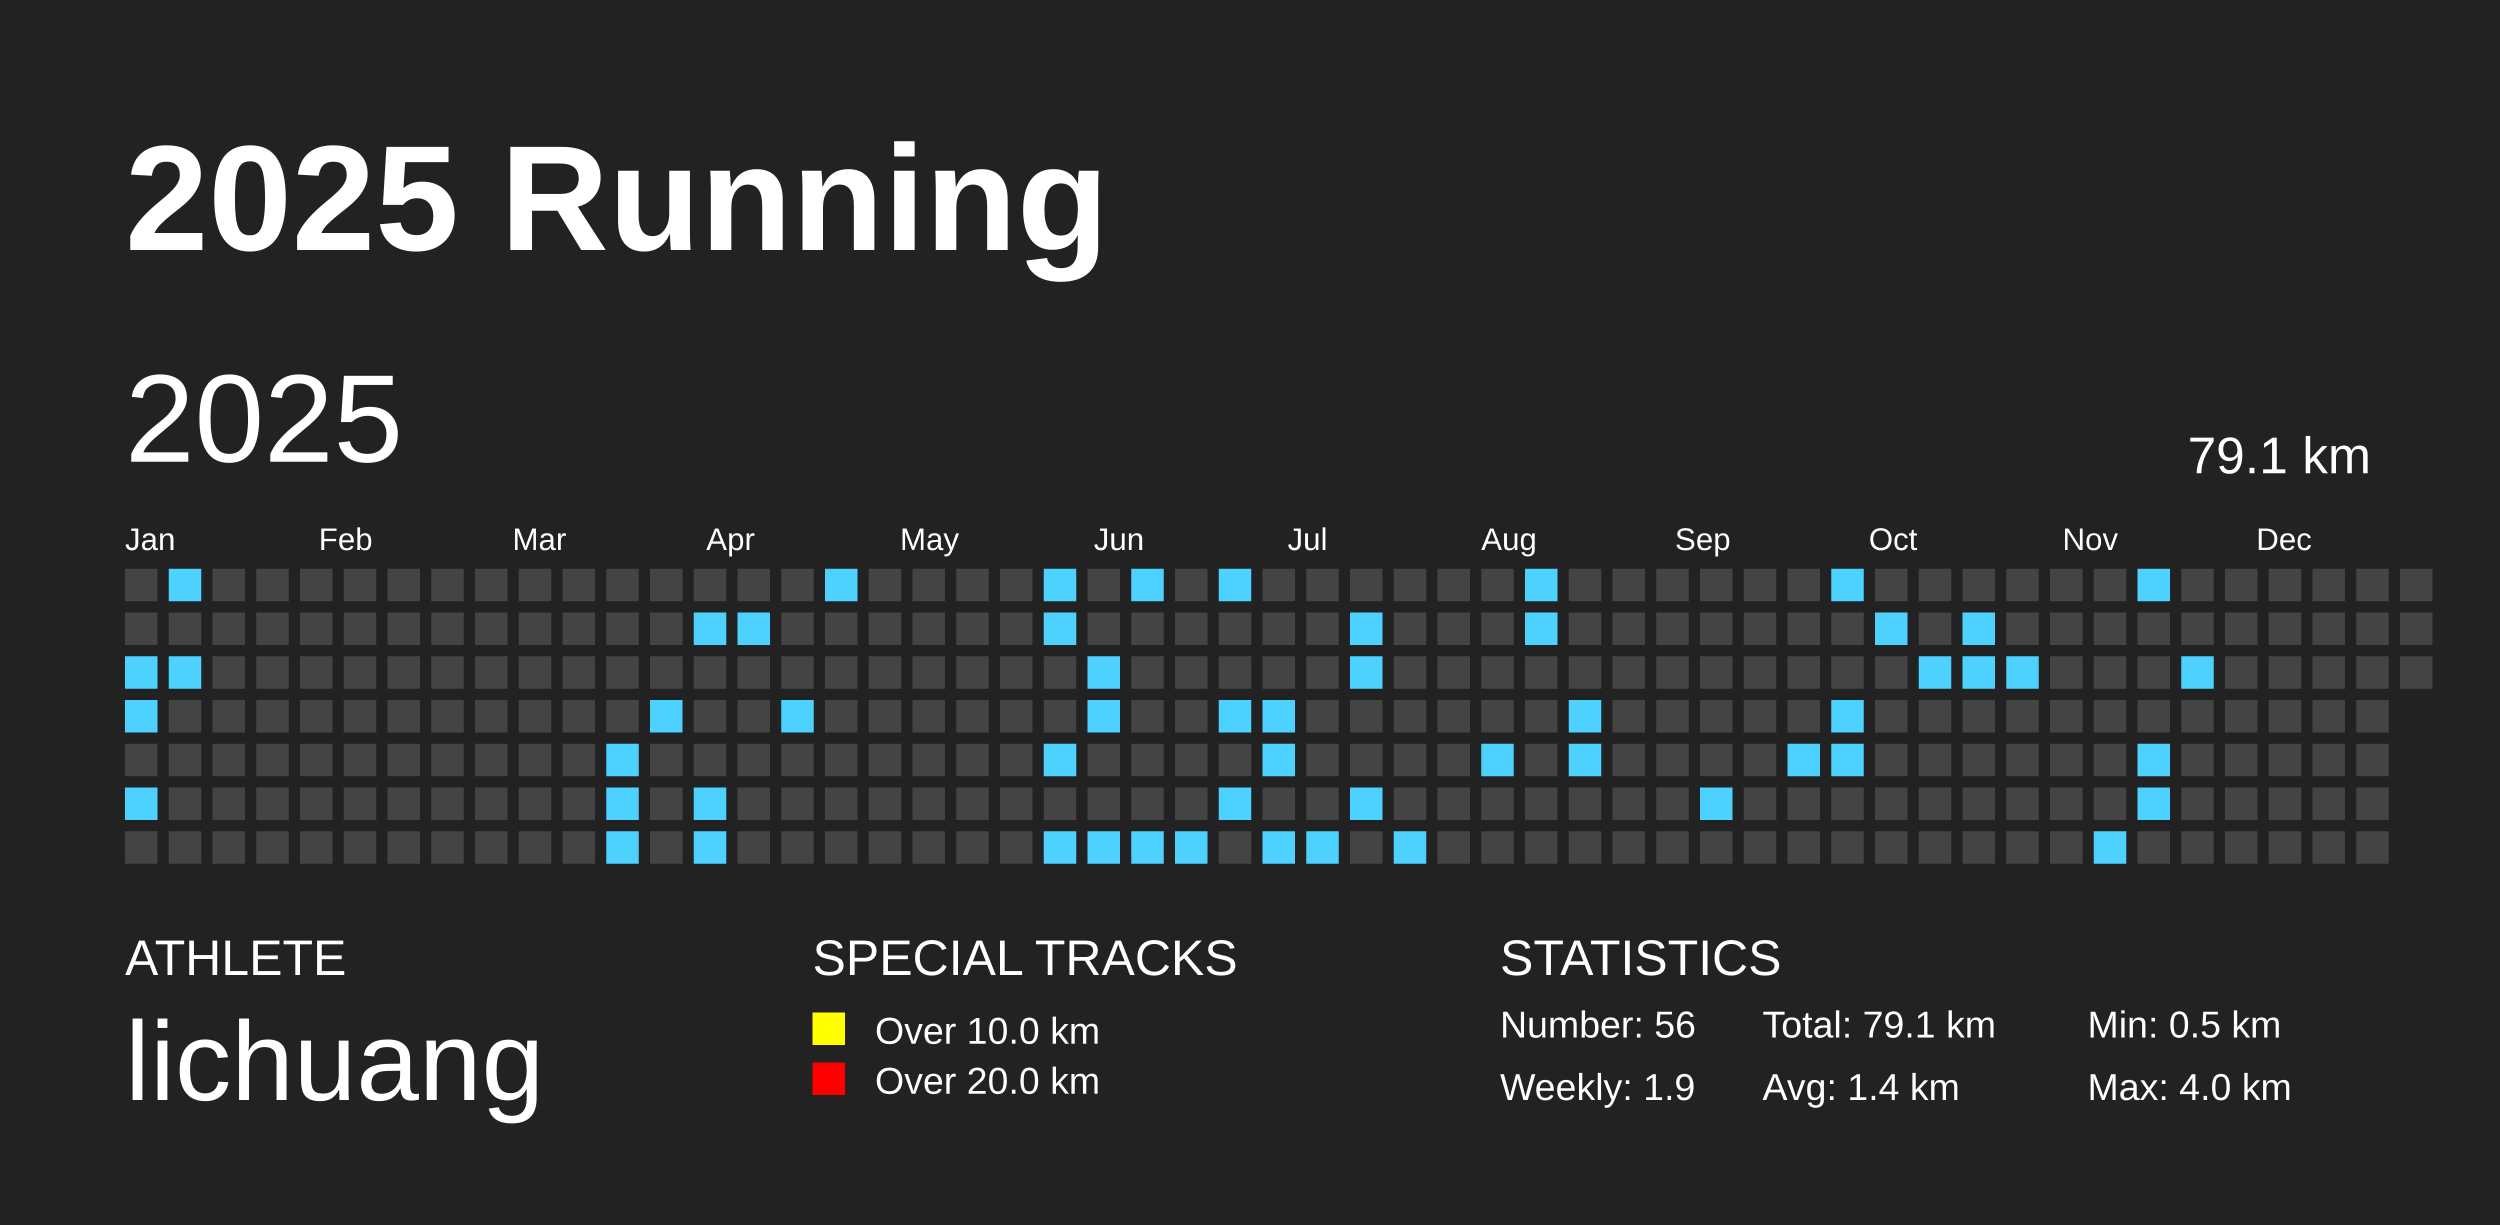
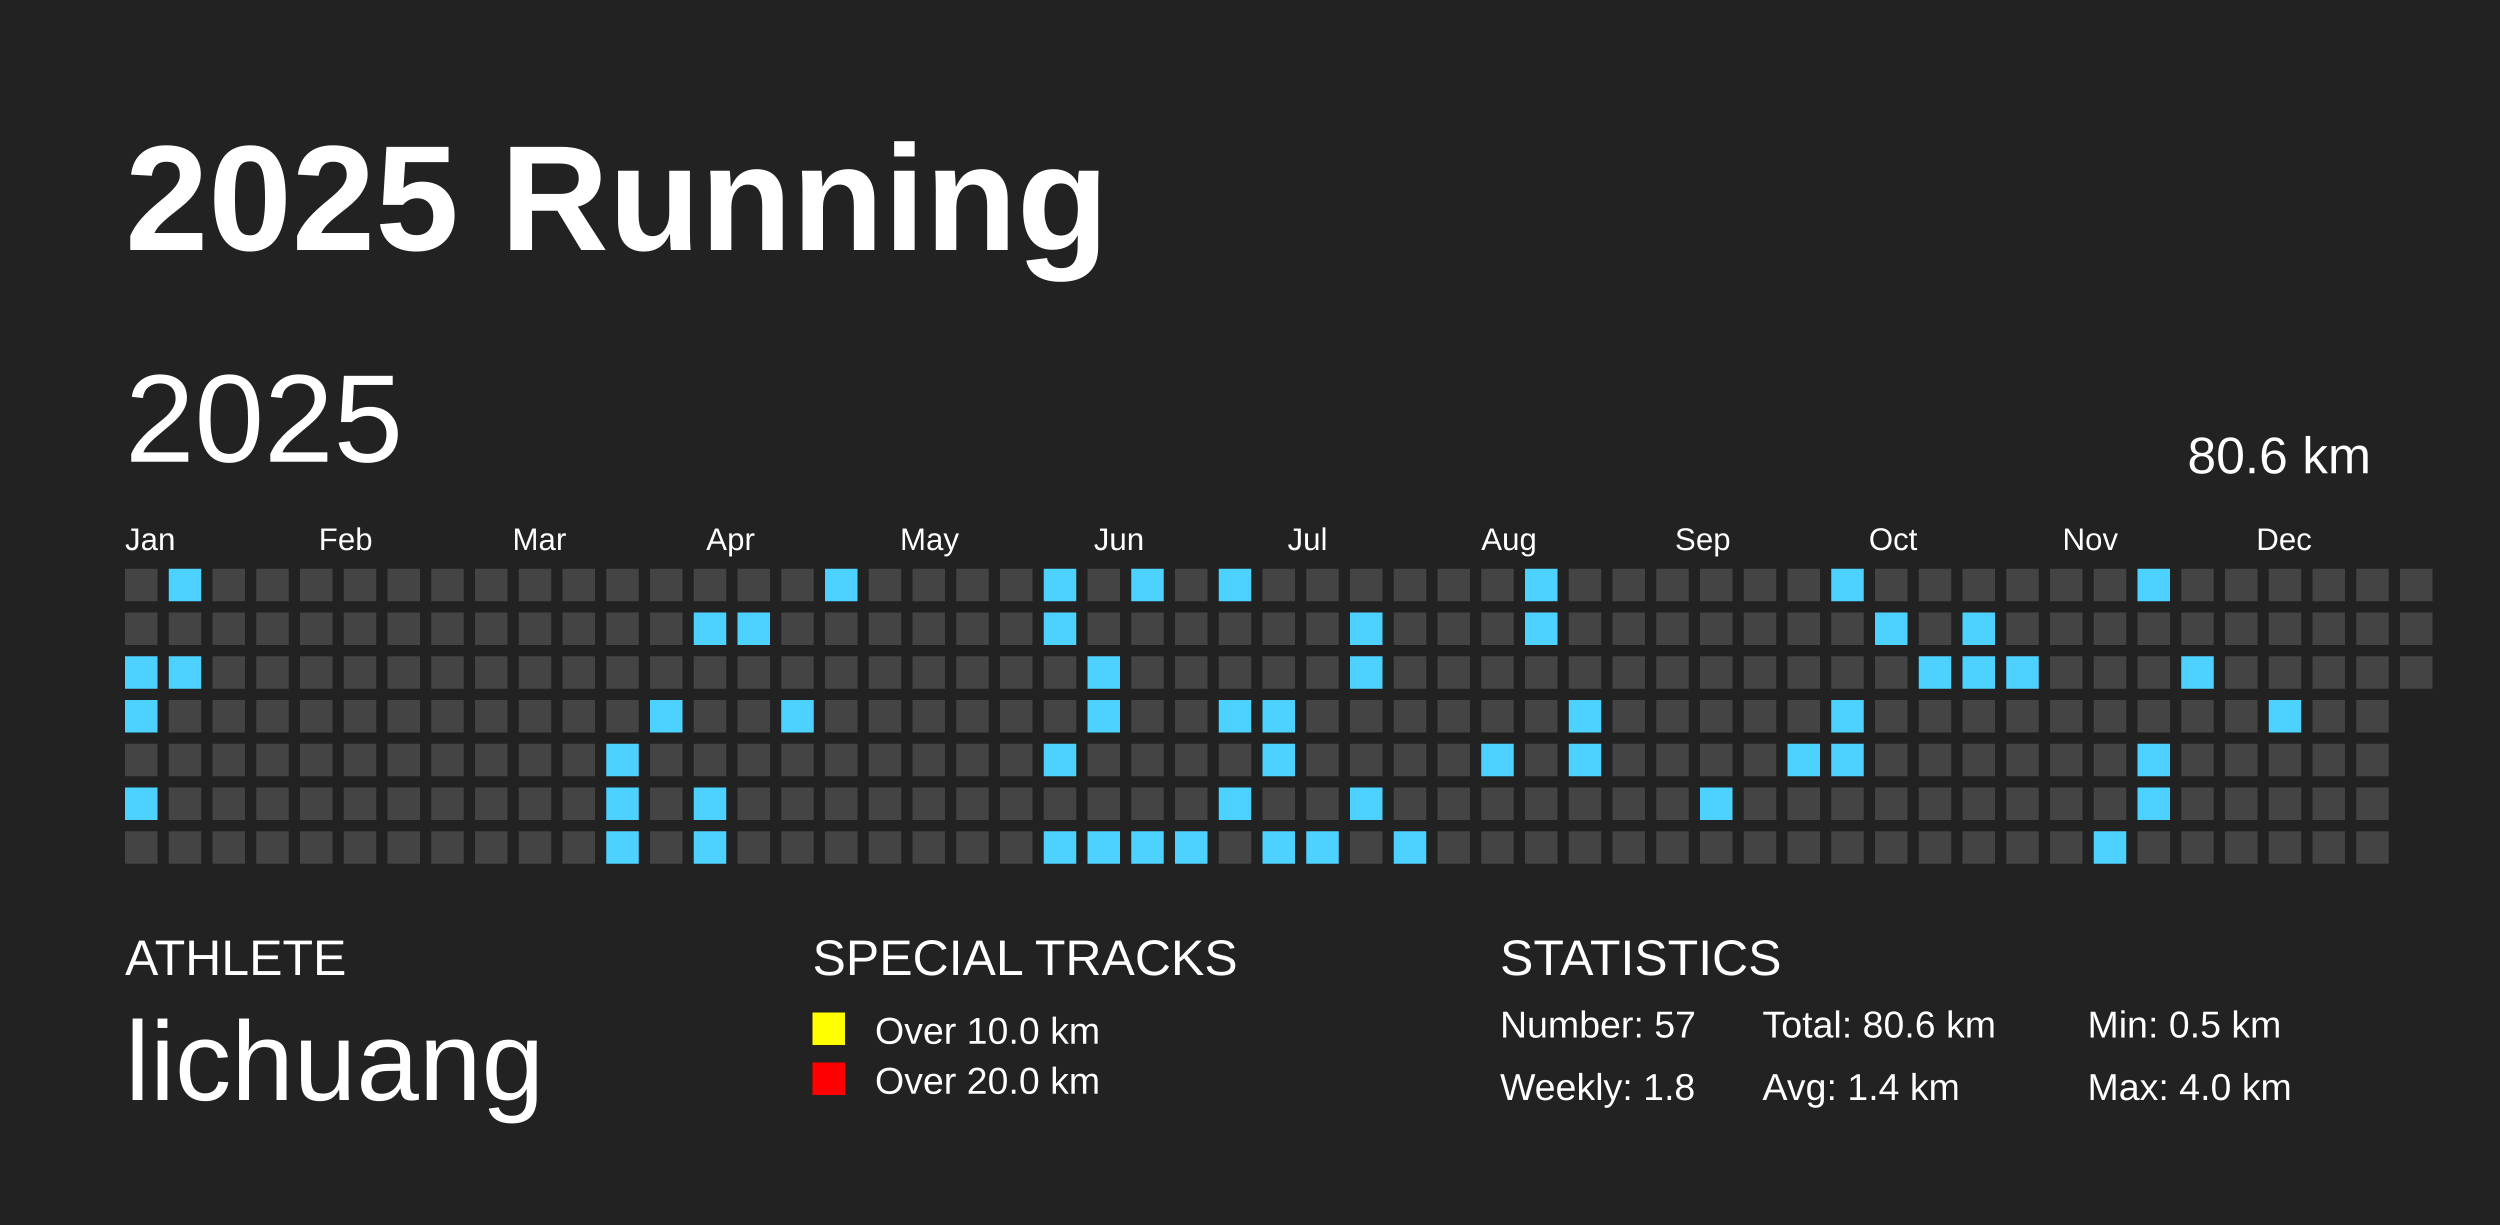
<svg xmlns="http://www.w3.org/2000/svg" baseProfile="full" height="98mm" version="1.1" viewBox="0,0,200,98" width="200mm">
  <defs />
  <rect fill="#222222" height="98" width="200" x="0" y="0" />
  <text fill="#FFFFFF" style="font-size:12px; font-family:Arial; font-weight:bold;" x="10" y="20">2025 Running</text>
  <text fill="#FFFFFF" style="font-size:4px; font-family:Arial" x="10" y="78">ATHLETE</text>
  <text fill="#FFFFFF" style="font-size:9px; font-family:Arial" x="10" y="88">lichuang</text>
  <text fill="#FFFFFF" style="font-size:4px; font-family:Arial" x="65" y="78">SPECIAL TRACKS</text>
  <rect fill="yellow" height="2.6" width="2.6" x="65" y="81" />
  <text fill="#FFFFFF" style="font-size:3px; font-family:Arial" x="70" y="83.5">Over 10.0 km</text>
  <rect fill="red" height="2.6" width="2.6" x="65" y="85" />
  <text fill="#FFFFFF" style="font-size:3px; font-family:Arial" x="70" y="87.5">Over 20.0 km</text>
  <text fill="#FFFFFF" style="font-size:4px; font-family:Arial" x="120" y="78">STATISTICS</text>
-   <text fill="#FFFFFF" style="font-size:3px; font-family:Arial" x="120" y="83">Number: 56</text>
-   <text fill="#FFFFFF" style="font-size:3px; font-family:Arial" x="120" y="88">Weekly: 1.9</text>
-   <text fill="#FFFFFF" style="font-size:3px; font-family:Arial" x="141" y="83">Total: 79.1 km</text>
+   <text fill="#FFFFFF" style="font-size:3px; font-family:Arial" x="120" y="83">Number: 57</text>
+   <text fill="#FFFFFF" style="font-size:3px; font-family:Arial" x="120" y="88">Weekly: 1.8</text>
+   <text fill="#FFFFFF" style="font-size:3px; font-family:Arial" x="141" y="83">Total: 80.6 km</text>
  <text fill="#FFFFFF" style="font-size:3px; font-family:Arial" x="141" y="88">Avg: 1.4 km</text>
  <text fill="#FFFFFF" style="font-size:3px; font-family:Arial" x="167" y="83">Min: 0.5 km</text>
  <text fill="#FFFFFF" style="font-size:3px; font-family:Arial" x="167" y="88">Max: 4.0 km</text>
  <text dominant-baseline="hanging" fill="#FFFFFF" style="font-size:10.0px; font-family:Arial;" x="10" y="30">2025</text>
-   <text dominant-baseline="hanging" fill="#FFFFFF" style="font-size:4.125px; font-family:Arial;" x="175" y="35">79.1 km</text>
+   <text dominant-baseline="hanging" fill="#FFFFFF" style="font-size:4.125px; font-family:Arial;" x="175" y="35">80.6 km</text>
  <text fill="#FFFFFF" style="font-size:2.5px; font-family:Arial" x="10.0" y="44">Jan</text>
  <text fill="#FFFFFF" style="font-size:2.5px; font-family:Arial" x="25.5" y="44">Feb</text>
  <text fill="#FFFFFF" style="font-size:2.5px; font-family:Arial" x="41.0" y="44">Mar</text>
  <text fill="#FFFFFF" style="font-size:2.5px; font-family:Arial" x="56.5" y="44">Apr</text>
  <text fill="#FFFFFF" style="font-size:2.5px; font-family:Arial" x="72.0" y="44">May</text>
  <text fill="#FFFFFF" style="font-size:2.5px; font-family:Arial" x="87.5" y="44">Jun</text>
  <text fill="#FFFFFF" style="font-size:2.5px; font-family:Arial" x="103.0" y="44">Jul</text>
  <text fill="#FFFFFF" style="font-size:2.5px; font-family:Arial" x="118.5" y="44">Aug</text>
  <text fill="#FFFFFF" style="font-size:2.5px; font-family:Arial" x="134.0" y="44">Sep</text>
  <text fill="#FFFFFF" style="font-size:2.5px; font-family:Arial" x="149.5" y="44">Oct</text>
  <text fill="#FFFFFF" style="font-size:2.5px; font-family:Arial" x="165.0" y="44">Nov</text>
  <text fill="#FFFFFF" style="font-size:2.5px; font-family:Arial" x="180.5" y="44">Dec</text>
  <rect fill="#444444" height="2.6" width="2.6" x="10.0" y="45.5" />
  <rect fill="#444444" height="2.6" width="2.6" x="10.0" y="49.0" />
  <rect fill="#4dd2ff" height="2.6" width="2.6" x="10.0" y="52.5" />
  <rect fill="#4dd2ff" height="2.6" width="2.6" x="10.0" y="56.0" />
  <rect fill="#444444" height="2.6" width="2.6" x="10.0" y="59.5" />
  <rect fill="#4dd2ff" height="2.6" width="2.6" x="10.0" y="63.0" />
  <rect fill="#444444" height="2.6" width="2.6" x="10.0" y="66.5" />
  <rect fill="#4dd2ff" height="2.6" width="2.6" x="13.5" y="45.5" />
  <rect fill="#444444" height="2.6" width="2.6" x="13.5" y="49.0" />
  <rect fill="#4dd2ff" height="2.6" width="2.6" x="13.5" y="52.5" />
  <rect fill="#444444" height="2.6" width="2.6" x="13.5" y="56.0" />
  <rect fill="#444444" height="2.6" width="2.6" x="13.5" y="59.5" />
  <rect fill="#444444" height="2.6" width="2.6" x="13.5" y="63.0" />
  <rect fill="#444444" height="2.6" width="2.6" x="13.5" y="66.5" />
  <rect fill="#444444" height="2.6" width="2.6" x="17.0" y="45.5" />
  <rect fill="#444444" height="2.6" width="2.6" x="17.0" y="49.0" />
  <rect fill="#444444" height="2.6" width="2.6" x="17.0" y="52.5" />
  <rect fill="#444444" height="2.6" width="2.6" x="17.0" y="56.0" />
  <rect fill="#444444" height="2.6" width="2.6" x="17.0" y="59.5" />
  <rect fill="#444444" height="2.6" width="2.6" x="17.0" y="63.0" />
  <rect fill="#444444" height="2.6" width="2.6" x="17.0" y="66.5" />
  <rect fill="#444444" height="2.6" width="2.6" x="20.5" y="45.5" />
  <rect fill="#444444" height="2.6" width="2.6" x="20.5" y="49.0" />
  <rect fill="#444444" height="2.6" width="2.6" x="20.5" y="52.5" />
  <rect fill="#444444" height="2.6" width="2.6" x="20.5" y="56.0" />
  <rect fill="#444444" height="2.6" width="2.6" x="20.5" y="59.5" />
  <rect fill="#444444" height="2.6" width="2.6" x="20.5" y="63.0" />
  <rect fill="#444444" height="2.6" width="2.6" x="20.5" y="66.5" />
  <rect fill="#444444" height="2.6" width="2.6" x="24.0" y="45.5" />
  <rect fill="#444444" height="2.6" width="2.6" x="24.0" y="49.0" />
  <rect fill="#444444" height="2.6" width="2.6" x="24.0" y="52.5" />
  <rect fill="#444444" height="2.6" width="2.6" x="24.0" y="56.0" />
  <rect fill="#444444" height="2.6" width="2.6" x="24.0" y="59.5" />
  <rect fill="#444444" height="2.6" width="2.6" x="24.0" y="63.0" />
  <rect fill="#444444" height="2.6" width="2.6" x="24.0" y="66.5" />
  <rect fill="#444444" height="2.6" width="2.6" x="27.5" y="45.5" />
  <rect fill="#444444" height="2.6" width="2.6" x="27.5" y="49.0" />
  <rect fill="#444444" height="2.6" width="2.6" x="27.5" y="52.5" />
  <rect fill="#444444" height="2.6" width="2.6" x="27.5" y="56.0" />
  <rect fill="#444444" height="2.6" width="2.6" x="27.5" y="59.5" />
  <rect fill="#444444" height="2.6" width="2.6" x="27.5" y="63.0" />
  <rect fill="#444444" height="2.6" width="2.6" x="27.5" y="66.5" />
  <rect fill="#444444" height="2.6" width="2.6" x="31.0" y="45.5" />
  <rect fill="#444444" height="2.6" width="2.6" x="31.0" y="49.0" />
  <rect fill="#444444" height="2.6" width="2.6" x="31.0" y="52.5" />
  <rect fill="#444444" height="2.6" width="2.6" x="31.0" y="56.0" />
  <rect fill="#444444" height="2.6" width="2.6" x="31.0" y="59.5" />
  <rect fill="#444444" height="2.6" width="2.6" x="31.0" y="63.0" />
  <rect fill="#444444" height="2.6" width="2.6" x="31.0" y="66.5" />
  <rect fill="#444444" height="2.6" width="2.6" x="34.5" y="45.5" />
  <rect fill="#444444" height="2.6" width="2.6" x="34.5" y="49.0" />
  <rect fill="#444444" height="2.6" width="2.6" x="34.5" y="52.5" />
  <rect fill="#444444" height="2.6" width="2.6" x="34.5" y="56.0" />
  <rect fill="#444444" height="2.6" width="2.6" x="34.5" y="59.5" />
  <rect fill="#444444" height="2.6" width="2.6" x="34.5" y="63.0" />
  <rect fill="#444444" height="2.6" width="2.6" x="34.5" y="66.5" />
  <rect fill="#444444" height="2.6" width="2.6" x="38.0" y="45.5" />
  <rect fill="#444444" height="2.6" width="2.6" x="38.0" y="49.0" />
  <rect fill="#444444" height="2.6" width="2.6" x="38.0" y="52.5" />
  <rect fill="#444444" height="2.6" width="2.6" x="38.0" y="56.0" />
  <rect fill="#444444" height="2.6" width="2.6" x="38.0" y="59.5" />
  <rect fill="#444444" height="2.6" width="2.6" x="38.0" y="63.0" />
  <rect fill="#444444" height="2.6" width="2.6" x="38.0" y="66.5" />
  <rect fill="#444444" height="2.6" width="2.6" x="41.5" y="45.5" />
  <rect fill="#444444" height="2.6" width="2.6" x="41.5" y="49.0" />
  <rect fill="#444444" height="2.6" width="2.6" x="41.5" y="52.5" />
  <rect fill="#444444" height="2.6" width="2.6" x="41.5" y="56.0" />
  <rect fill="#444444" height="2.6" width="2.6" x="41.5" y="59.5" />
  <rect fill="#444444" height="2.6" width="2.6" x="41.5" y="63.0" />
  <rect fill="#444444" height="2.6" width="2.6" x="41.5" y="66.5" />
  <rect fill="#444444" height="2.6" width="2.6" x="45.0" y="45.5" />
  <rect fill="#444444" height="2.6" width="2.6" x="45.0" y="49.0" />
  <rect fill="#444444" height="2.6" width="2.6" x="45.0" y="52.5" />
  <rect fill="#444444" height="2.6" width="2.6" x="45.0" y="56.0" />
  <rect fill="#444444" height="2.6" width="2.6" x="45.0" y="59.5" />
  <rect fill="#444444" height="2.6" width="2.6" x="45.0" y="63.0" />
  <rect fill="#444444" height="2.6" width="2.6" x="45.0" y="66.5" />
  <rect fill="#444444" height="2.6" width="2.6" x="48.5" y="45.5" />
  <rect fill="#444444" height="2.6" width="2.6" x="48.5" y="49.0" />
  <rect fill="#444444" height="2.6" width="2.6" x="48.5" y="52.5" />
  <rect fill="#444444" height="2.6" width="2.6" x="48.5" y="56.0" />
  <rect fill="#4dd2ff" height="2.6" width="2.6" x="48.5" y="59.5" />
  <rect fill="#4dd2ff" height="2.6" width="2.6" x="48.5" y="63.0" />
  <rect fill="#4dd2ff" height="2.6" width="2.6" x="48.5" y="66.5" />
  <rect fill="#444444" height="2.6" width="2.6" x="52.0" y="45.5" />
  <rect fill="#444444" height="2.6" width="2.6" x="52.0" y="49.0" />
  <rect fill="#444444" height="2.6" width="2.6" x="52.0" y="52.5" />
  <rect fill="#4dd2ff" height="2.6" width="2.6" x="52.0" y="56.0" />
  <rect fill="#444444" height="2.6" width="2.6" x="52.0" y="59.5" />
  <rect fill="#444444" height="2.6" width="2.6" x="52.0" y="63.0" />
  <rect fill="#444444" height="2.6" width="2.6" x="52.0" y="66.5" />
  <rect fill="#444444" height="2.6" width="2.6" x="55.5" y="45.5" />
  <rect fill="#4dd2ff" height="2.6" width="2.6" x="55.5" y="49.0" />
  <rect fill="#444444" height="2.6" width="2.6" x="55.5" y="52.5" />
  <rect fill="#444444" height="2.6" width="2.6" x="55.5" y="56.0" />
  <rect fill="#444444" height="2.6" width="2.6" x="55.5" y="59.5" />
  <rect fill="#4dd2ff" height="2.6" width="2.6" x="55.5" y="63.0" />
  <rect fill="#4dd2ff" height="2.6" width="2.6" x="55.5" y="66.5" />
  <rect fill="#444444" height="2.6" width="2.6" x="59.0" y="45.5" />
  <rect fill="#4dd2ff" height="2.6" width="2.6" x="59.0" y="49.0" />
  <rect fill="#444444" height="2.6" width="2.6" x="59.0" y="52.5" />
  <rect fill="#444444" height="2.6" width="2.6" x="59.0" y="56.0" />
  <rect fill="#444444" height="2.6" width="2.6" x="59.0" y="59.5" />
  <rect fill="#444444" height="2.6" width="2.6" x="59.0" y="63.0" />
  <rect fill="#444444" height="2.6" width="2.6" x="59.0" y="66.5" />
  <rect fill="#444444" height="2.6" width="2.6" x="62.5" y="45.5" />
  <rect fill="#444444" height="2.6" width="2.6" x="62.5" y="49.0" />
  <rect fill="#444444" height="2.6" width="2.6" x="62.5" y="52.5" />
  <rect fill="#4dd2ff" height="2.6" width="2.6" x="62.5" y="56.0" />
  <rect fill="#444444" height="2.6" width="2.6" x="62.5" y="59.5" />
  <rect fill="#444444" height="2.6" width="2.6" x="62.5" y="63.0" />
  <rect fill="#444444" height="2.6" width="2.6" x="62.5" y="66.5" />
  <rect fill="#4dd2ff" height="2.6" width="2.6" x="66.0" y="45.5" />
  <rect fill="#444444" height="2.6" width="2.6" x="66.0" y="49.0" />
  <rect fill="#444444" height="2.6" width="2.6" x="66.0" y="52.5" />
  <rect fill="#444444" height="2.6" width="2.6" x="66.0" y="56.0" />
  <rect fill="#444444" height="2.6" width="2.6" x="66.0" y="59.5" />
  <rect fill="#444444" height="2.6" width="2.6" x="66.0" y="63.0" />
  <rect fill="#444444" height="2.6" width="2.6" x="66.0" y="66.5" />
  <rect fill="#444444" height="2.6" width="2.6" x="69.5" y="45.5" />
  <rect fill="#444444" height="2.6" width="2.6" x="69.5" y="49.0" />
  <rect fill="#444444" height="2.6" width="2.6" x="69.5" y="52.5" />
  <rect fill="#444444" height="2.6" width="2.6" x="69.5" y="56.0" />
  <rect fill="#444444" height="2.6" width="2.6" x="69.5" y="59.5" />
  <rect fill="#444444" height="2.6" width="2.6" x="69.5" y="63.0" />
  <rect fill="#444444" height="2.6" width="2.6" x="69.5" y="66.5" />
  <rect fill="#444444" height="2.6" width="2.6" x="73.0" y="45.5" />
  <rect fill="#444444" height="2.6" width="2.6" x="73.0" y="49.0" />
  <rect fill="#444444" height="2.6" width="2.6" x="73.0" y="52.5" />
  <rect fill="#444444" height="2.6" width="2.6" x="73.0" y="56.0" />
  <rect fill="#444444" height="2.6" width="2.6" x="73.0" y="59.5" />
  <rect fill="#444444" height="2.6" width="2.6" x="73.0" y="63.0" />
  <rect fill="#444444" height="2.6" width="2.6" x="73.0" y="66.5" />
  <rect fill="#444444" height="2.6" width="2.6" x="76.5" y="45.5" />
  <rect fill="#444444" height="2.6" width="2.6" x="76.5" y="49.0" />
  <rect fill="#444444" height="2.6" width="2.6" x="76.5" y="52.5" />
  <rect fill="#444444" height="2.6" width="2.6" x="76.5" y="56.0" />
  <rect fill="#444444" height="2.6" width="2.6" x="76.5" y="59.5" />
  <rect fill="#444444" height="2.6" width="2.6" x="76.5" y="63.0" />
  <rect fill="#444444" height="2.6" width="2.6" x="76.5" y="66.5" />
  <rect fill="#444444" height="2.6" width="2.6" x="80.0" y="45.5" />
  <rect fill="#444444" height="2.6" width="2.6" x="80.0" y="49.0" />
  <rect fill="#444444" height="2.6" width="2.6" x="80.0" y="52.5" />
  <rect fill="#444444" height="2.6" width="2.6" x="80.0" y="56.0" />
  <rect fill="#444444" height="2.6" width="2.6" x="80.0" y="59.5" />
  <rect fill="#444444" height="2.6" width="2.6" x="80.0" y="63.0" />
  <rect fill="#444444" height="2.6" width="2.6" x="80.0" y="66.5" />
  <rect fill="#4dd2ff" height="2.6" width="2.6" x="83.5" y="45.5" />
  <rect fill="#4dd2ff" height="2.6" width="2.6" x="83.5" y="49.0" />
  <rect fill="#444444" height="2.6" width="2.6" x="83.5" y="52.5" />
  <rect fill="#444444" height="2.6" width="2.6" x="83.5" y="56.0" />
  <rect fill="#4dd2ff" height="2.6" width="2.6" x="83.5" y="59.5" />
  <rect fill="#444444" height="2.6" width="2.6" x="83.5" y="63.0" />
  <rect fill="#4dd2ff" height="2.6" width="2.6" x="83.5" y="66.5" />
  <rect fill="#444444" height="2.6" width="2.6" x="87.0" y="45.5" />
  <rect fill="#444444" height="2.6" width="2.6" x="87.0" y="49.0" />
  <rect fill="#4dd2ff" height="2.6" width="2.6" x="87.0" y="52.5" />
  <rect fill="#4dd2ff" height="2.6" width="2.6" x="87.0" y="56.0" />
  <rect fill="#444444" height="2.6" width="2.6" x="87.0" y="59.5" />
  <rect fill="#444444" height="2.6" width="2.6" x="87.0" y="63.0" />
  <rect fill="#4dd2ff" height="2.6" width="2.6" x="87.0" y="66.5" />
  <rect fill="#4dd2ff" height="2.6" width="2.6" x="90.5" y="45.5" />
  <rect fill="#444444" height="2.6" width="2.6" x="90.5" y="49.0" />
  <rect fill="#444444" height="2.6" width="2.6" x="90.5" y="52.5" />
  <rect fill="#444444" height="2.6" width="2.6" x="90.5" y="56.0" />
  <rect fill="#444444" height="2.6" width="2.6" x="90.5" y="59.5" />
  <rect fill="#444444" height="2.6" width="2.6" x="90.5" y="63.0" />
  <rect fill="#4dd2ff" height="2.6" width="2.6" x="90.5" y="66.5" />
  <rect fill="#444444" height="2.6" width="2.6" x="94.0" y="45.5" />
  <rect fill="#444444" height="2.6" width="2.6" x="94.0" y="49.0" />
  <rect fill="#444444" height="2.6" width="2.6" x="94.0" y="52.5" />
  <rect fill="#444444" height="2.6" width="2.6" x="94.0" y="56.0" />
  <rect fill="#444444" height="2.6" width="2.6" x="94.0" y="59.5" />
  <rect fill="#444444" height="2.6" width="2.6" x="94.0" y="63.0" />
  <rect fill="#4dd2ff" height="2.6" width="2.6" x="94.0" y="66.5" />
  <rect fill="#4dd2ff" height="2.6" width="2.6" x="97.5" y="45.5" />
  <rect fill="#444444" height="2.6" width="2.6" x="97.5" y="49.0" />
  <rect fill="#444444" height="2.6" width="2.6" x="97.5" y="52.5" />
  <rect fill="#4dd2ff" height="2.6" width="2.6" x="97.5" y="56.0" />
  <rect fill="#444444" height="2.6" width="2.6" x="97.5" y="59.5" />
  <rect fill="#4dd2ff" height="2.6" width="2.6" x="97.5" y="63.0" />
  <rect fill="#444444" height="2.6" width="2.6" x="97.5" y="66.5" />
  <rect fill="#444444" height="2.6" width="2.6" x="101.0" y="45.5" />
  <rect fill="#444444" height="2.6" width="2.6" x="101.0" y="49.0" />
  <rect fill="#444444" height="2.6" width="2.6" x="101.0" y="52.5" />
  <rect fill="#4dd2ff" height="2.6" width="2.6" x="101.0" y="56.0" />
  <rect fill="#4dd2ff" height="2.6" width="2.6" x="101.0" y="59.5" />
  <rect fill="#444444" height="2.6" width="2.6" x="101.0" y="63.0" />
  <rect fill="#4dd2ff" height="2.6" width="2.6" x="101.0" y="66.5" />
  <rect fill="#444444" height="2.6" width="2.6" x="104.5" y="45.5" />
  <rect fill="#444444" height="2.6" width="2.6" x="104.5" y="49.0" />
  <rect fill="#444444" height="2.6" width="2.6" x="104.5" y="52.5" />
  <rect fill="#444444" height="2.6" width="2.6" x="104.5" y="56.0" />
  <rect fill="#444444" height="2.6" width="2.6" x="104.5" y="59.5" />
  <rect fill="#444444" height="2.6" width="2.6" x="104.5" y="63.0" />
  <rect fill="#4dd2ff" height="2.6" width="2.6" x="104.5" y="66.5" />
  <rect fill="#444444" height="2.6" width="2.6" x="108.0" y="45.5" />
  <rect fill="#4dd2ff" height="2.6" width="2.6" x="108.0" y="49.0" />
  <rect fill="#4dd2ff" height="2.6" width="2.6" x="108.0" y="52.5" />
  <rect fill="#444444" height="2.6" width="2.6" x="108.0" y="56.0" />
  <rect fill="#444444" height="2.6" width="2.6" x="108.0" y="59.5" />
  <rect fill="#4dd2ff" height="2.6" width="2.6" x="108.0" y="63.0" />
  <rect fill="#444444" height="2.6" width="2.6" x="108.0" y="66.5" />
  <rect fill="#444444" height="2.6" width="2.6" x="111.5" y="45.5" />
  <rect fill="#444444" height="2.6" width="2.6" x="111.5" y="49.0" />
  <rect fill="#444444" height="2.6" width="2.6" x="111.5" y="52.5" />
  <rect fill="#444444" height="2.6" width="2.6" x="111.5" y="56.0" />
  <rect fill="#444444" height="2.6" width="2.6" x="111.5" y="59.5" />
  <rect fill="#444444" height="2.6" width="2.6" x="111.5" y="63.0" />
  <rect fill="#4dd2ff" height="2.6" width="2.6" x="111.5" y="66.5" />
  <rect fill="#444444" height="2.6" width="2.6" x="115.0" y="45.5" />
  <rect fill="#444444" height="2.6" width="2.6" x="115.0" y="49.0" />
  <rect fill="#444444" height="2.6" width="2.6" x="115.0" y="52.5" />
  <rect fill="#444444" height="2.6" width="2.6" x="115.0" y="56.0" />
  <rect fill="#444444" height="2.6" width="2.6" x="115.0" y="59.5" />
  <rect fill="#444444" height="2.6" width="2.6" x="115.0" y="63.0" />
  <rect fill="#444444" height="2.6" width="2.6" x="115.0" y="66.5" />
  <rect fill="#444444" height="2.6" width="2.6" x="118.5" y="45.5" />
  <rect fill="#444444" height="2.6" width="2.6" x="118.5" y="49.0" />
  <rect fill="#444444" height="2.6" width="2.6" x="118.5" y="52.5" />
  <rect fill="#444444" height="2.6" width="2.6" x="118.5" y="56.0" />
  <rect fill="#4dd2ff" height="2.6" width="2.6" x="118.5" y="59.5" />
  <rect fill="#444444" height="2.6" width="2.6" x="118.5" y="63.0" />
  <rect fill="#444444" height="2.6" width="2.6" x="118.5" y="66.5" />
  <rect fill="#4dd2ff" height="2.6" width="2.6" x="122.0" y="45.5" />
  <rect fill="#4dd2ff" height="2.6" width="2.6" x="122.0" y="49.0" />
  <rect fill="#444444" height="2.6" width="2.6" x="122.0" y="52.5" />
  <rect fill="#444444" height="2.6" width="2.6" x="122.0" y="56.0" />
  <rect fill="#444444" height="2.6" width="2.6" x="122.0" y="59.5" />
  <rect fill="#444444" height="2.6" width="2.6" x="122.0" y="63.0" />
  <rect fill="#444444" height="2.6" width="2.6" x="122.0" y="66.5" />
  <rect fill="#444444" height="2.6" width="2.6" x="125.5" y="45.5" />
  <rect fill="#444444" height="2.6" width="2.6" x="125.5" y="49.0" />
  <rect fill="#444444" height="2.6" width="2.6" x="125.5" y="52.5" />
  <rect fill="#4dd2ff" height="2.6" width="2.6" x="125.5" y="56.0" />
  <rect fill="#4dd2ff" height="2.6" width="2.6" x="125.5" y="59.5" />
  <rect fill="#444444" height="2.6" width="2.6" x="125.5" y="63.0" />
  <rect fill="#444444" height="2.6" width="2.6" x="125.5" y="66.5" />
  <rect fill="#444444" height="2.6" width="2.6" x="129.0" y="45.5" />
  <rect fill="#444444" height="2.6" width="2.6" x="129.0" y="49.0" />
  <rect fill="#444444" height="2.6" width="2.6" x="129.0" y="52.5" />
  <rect fill="#444444" height="2.6" width="2.6" x="129.0" y="56.0" />
  <rect fill="#444444" height="2.6" width="2.6" x="129.0" y="59.5" />
  <rect fill="#444444" height="2.6" width="2.6" x="129.0" y="63.0" />
  <rect fill="#444444" height="2.6" width="2.6" x="129.0" y="66.5" />
  <rect fill="#444444" height="2.6" width="2.6" x="132.5" y="45.5" />
  <rect fill="#444444" height="2.6" width="2.6" x="132.5" y="49.0" />
  <rect fill="#444444" height="2.6" width="2.6" x="132.5" y="52.5" />
  <rect fill="#444444" height="2.6" width="2.6" x="132.5" y="56.0" />
  <rect fill="#444444" height="2.6" width="2.6" x="132.5" y="59.5" />
  <rect fill="#444444" height="2.6" width="2.6" x="132.5" y="63.0" />
  <rect fill="#444444" height="2.6" width="2.6" x="132.5" y="66.5" />
  <rect fill="#444444" height="2.6" width="2.6" x="136.0" y="45.5" />
  <rect fill="#444444" height="2.6" width="2.6" x="136.0" y="49.0" />
  <rect fill="#444444" height="2.6" width="2.6" x="136.0" y="52.5" />
  <rect fill="#444444" height="2.6" width="2.6" x="136.0" y="56.0" />
  <rect fill="#444444" height="2.6" width="2.6" x="136.0" y="59.5" />
  <rect fill="#4dd2ff" height="2.6" width="2.6" x="136.0" y="63.0" />
  <rect fill="#444444" height="2.6" width="2.6" x="136.0" y="66.5" />
  <rect fill="#444444" height="2.6" width="2.6" x="139.5" y="45.5" />
  <rect fill="#444444" height="2.6" width="2.6" x="139.5" y="49.0" />
  <rect fill="#444444" height="2.6" width="2.6" x="139.5" y="52.5" />
  <rect fill="#444444" height="2.6" width="2.6" x="139.5" y="56.0" />
  <rect fill="#444444" height="2.6" width="2.6" x="139.5" y="59.5" />
  <rect fill="#444444" height="2.6" width="2.6" x="139.5" y="63.0" />
  <rect fill="#444444" height="2.6" width="2.6" x="139.5" y="66.5" />
  <rect fill="#444444" height="2.6" width="2.6" x="143.0" y="45.5" />
  <rect fill="#444444" height="2.6" width="2.6" x="143.0" y="49.0" />
  <rect fill="#444444" height="2.6" width="2.6" x="143.0" y="52.5" />
  <rect fill="#444444" height="2.6" width="2.6" x="143.0" y="56.0" />
  <rect fill="#4dd2ff" height="2.6" width="2.6" x="143.0" y="59.5" />
  <rect fill="#444444" height="2.6" width="2.6" x="143.0" y="63.0" />
  <rect fill="#444444" height="2.6" width="2.6" x="143.0" y="66.5" />
  <rect fill="#4dd2ff" height="2.6" width="2.6" x="146.5" y="45.5" />
  <rect fill="#444444" height="2.6" width="2.6" x="146.5" y="49.0" />
  <rect fill="#444444" height="2.6" width="2.6" x="146.5" y="52.5" />
  <rect fill="#4dd2ff" height="2.6" width="2.6" x="146.5" y="56.0" />
  <rect fill="#4dd2ff" height="2.6" width="2.6" x="146.5" y="59.5" />
  <rect fill="#444444" height="2.6" width="2.6" x="146.5" y="63.0" />
  <rect fill="#444444" height="2.6" width="2.6" x="146.5" y="66.5" />
  <rect fill="#444444" height="2.6" width="2.6" x="150.0" y="45.5" />
  <rect fill="#4dd2ff" height="2.6" width="2.6" x="150.0" y="49.0" />
  <rect fill="#444444" height="2.6" width="2.6" x="150.0" y="52.5" />
  <rect fill="#444444" height="2.6" width="2.6" x="150.0" y="56.0" />
  <rect fill="#444444" height="2.6" width="2.6" x="150.0" y="59.5" />
  <rect fill="#444444" height="2.6" width="2.6" x="150.0" y="63.0" />
  <rect fill="#444444" height="2.6" width="2.6" x="150.0" y="66.5" />
  <rect fill="#444444" height="2.6" width="2.6" x="153.5" y="45.5" />
  <rect fill="#444444" height="2.6" width="2.6" x="153.5" y="49.0" />
  <rect fill="#4dd2ff" height="2.6" width="2.6" x="153.5" y="52.5" />
  <rect fill="#444444" height="2.6" width="2.6" x="153.5" y="56.0" />
  <rect fill="#444444" height="2.6" width="2.6" x="153.5" y="59.5" />
  <rect fill="#444444" height="2.6" width="2.6" x="153.5" y="63.0" />
  <rect fill="#444444" height="2.6" width="2.6" x="153.5" y="66.5" />
  <rect fill="#444444" height="2.6" width="2.6" x="157.0" y="45.5" />
  <rect fill="#4dd2ff" height="2.6" width="2.6" x="157.0" y="49.0" />
  <rect fill="#4dd2ff" height="2.6" width="2.6" x="157.0" y="52.5" />
  <rect fill="#444444" height="2.6" width="2.6" x="157.0" y="56.0" />
  <rect fill="#444444" height="2.6" width="2.6" x="157.0" y="59.5" />
  <rect fill="#444444" height="2.6" width="2.6" x="157.0" y="63.0" />
  <rect fill="#444444" height="2.6" width="2.6" x="157.0" y="66.5" />
  <rect fill="#444444" height="2.6" width="2.6" x="160.5" y="45.5" />
  <rect fill="#444444" height="2.6" width="2.6" x="160.5" y="49.0" />
  <rect fill="#4dd2ff" height="2.6" width="2.6" x="160.5" y="52.5" />
  <rect fill="#444444" height="2.6" width="2.6" x="160.5" y="56.0" />
  <rect fill="#444444" height="2.6" width="2.6" x="160.5" y="59.5" />
  <rect fill="#444444" height="2.6" width="2.6" x="160.5" y="63.0" />
  <rect fill="#444444" height="2.6" width="2.6" x="160.5" y="66.5" />
  <rect fill="#444444" height="2.6" width="2.6" x="164.0" y="45.5" />
  <rect fill="#444444" height="2.6" width="2.6" x="164.0" y="49.0" />
  <rect fill="#444444" height="2.6" width="2.6" x="164.0" y="52.5" />
  <rect fill="#444444" height="2.6" width="2.6" x="164.0" y="56.0" />
  <rect fill="#444444" height="2.6" width="2.6" x="164.0" y="59.5" />
  <rect fill="#444444" height="2.6" width="2.6" x="164.0" y="63.0" />
  <rect fill="#444444" height="2.6" width="2.6" x="164.0" y="66.5" />
  <rect fill="#444444" height="2.6" width="2.6" x="167.5" y="45.5" />
  <rect fill="#444444" height="2.6" width="2.6" x="167.5" y="49.0" />
  <rect fill="#444444" height="2.6" width="2.6" x="167.5" y="52.5" />
  <rect fill="#444444" height="2.6" width="2.6" x="167.5" y="56.0" />
  <rect fill="#444444" height="2.6" width="2.6" x="167.5" y="59.5" />
  <rect fill="#444444" height="2.6" width="2.6" x="167.5" y="63.0" />
  <rect fill="#4dd2ff" height="2.6" width="2.6" x="167.5" y="66.5" />
  <rect fill="#4dd2ff" height="2.6" width="2.6" x="171.0" y="45.5" />
  <rect fill="#444444" height="2.6" width="2.6" x="171.0" y="49.0" />
  <rect fill="#444444" height="2.6" width="2.6" x="171.0" y="52.5" />
  <rect fill="#444444" height="2.6" width="2.6" x="171.0" y="56.0" />
  <rect fill="#4dd2ff" height="2.6" width="2.6" x="171.0" y="59.5" />
  <rect fill="#4dd2ff" height="2.6" width="2.6" x="171.0" y="63.0" />
  <rect fill="#444444" height="2.6" width="2.6" x="171.0" y="66.5" />
  <rect fill="#444444" height="2.6" width="2.6" x="174.5" y="45.5" />
  <rect fill="#444444" height="2.6" width="2.6" x="174.5" y="49.0" />
  <rect fill="#4dd2ff" height="2.6" width="2.6" x="174.5" y="52.5" />
  <rect fill="#444444" height="2.6" width="2.6" x="174.5" y="56.0" />
  <rect fill="#444444" height="2.6" width="2.6" x="174.5" y="59.5" />
  <rect fill="#444444" height="2.6" width="2.6" x="174.5" y="63.0" />
  <rect fill="#444444" height="2.6" width="2.6" x="174.5" y="66.5" />
  <rect fill="#444444" height="2.6" width="2.6" x="178.0" y="45.5" />
  <rect fill="#444444" height="2.6" width="2.6" x="178.0" y="49.0" />
  <rect fill="#444444" height="2.6" width="2.6" x="178.0" y="52.5" />
  <rect fill="#444444" height="2.6" width="2.6" x="178.0" y="56.0" />
  <rect fill="#444444" height="2.6" width="2.6" x="178.0" y="59.5" />
  <rect fill="#444444" height="2.6" width="2.6" x="178.0" y="63.0" />
  <rect fill="#444444" height="2.6" width="2.6" x="178.0" y="66.5" />
  <rect fill="#444444" height="2.6" width="2.6" x="181.5" y="45.5" />
  <rect fill="#444444" height="2.6" width="2.6" x="181.5" y="49.0" />
  <rect fill="#444444" height="2.6" width="2.6" x="181.5" y="52.5" />
-   <rect fill="#444444" height="2.6" width="2.6" x="181.5" y="56.0" />
+   <rect fill="#4dd2ff" height="2.6" width="2.6" x="181.5" y="56.0" />
  <rect fill="#444444" height="2.6" width="2.6" x="181.5" y="59.5" />
  <rect fill="#444444" height="2.6" width="2.6" x="181.5" y="63.0" />
  <rect fill="#444444" height="2.6" width="2.6" x="181.5" y="66.5" />
  <rect fill="#444444" height="2.6" width="2.6" x="185.0" y="45.5" />
  <rect fill="#444444" height="2.6" width="2.6" x="185.0" y="49.0" />
  <rect fill="#444444" height="2.6" width="2.6" x="185.0" y="52.5" />
  <rect fill="#444444" height="2.6" width="2.6" x="185.0" y="56.0" />
  <rect fill="#444444" height="2.6" width="2.6" x="185.0" y="59.5" />
  <rect fill="#444444" height="2.6" width="2.6" x="185.0" y="63.0" />
  <rect fill="#444444" height="2.6" width="2.6" x="185.0" y="66.5" />
  <rect fill="#444444" height="2.6" width="2.6" x="188.5" y="45.5" />
  <rect fill="#444444" height="2.6" width="2.6" x="188.5" y="49.0" />
  <rect fill="#444444" height="2.6" width="2.6" x="188.5" y="52.5" />
  <rect fill="#444444" height="2.6" width="2.6" x="188.5" y="56.0" />
  <rect fill="#444444" height="2.6" width="2.6" x="188.5" y="59.5" />
  <rect fill="#444444" height="2.6" width="2.6" x="188.5" y="63.0" />
  <rect fill="#444444" height="2.6" width="2.6" x="188.5" y="66.5" />
  <rect fill="#444444" height="2.6" width="2.6" x="192.0" y="45.5" />
  <rect fill="#444444" height="2.6" width="2.6" x="192.0" y="49.0" />
  <rect fill="#444444" height="2.6" width="2.6" x="192.0" y="52.5" />
</svg>
